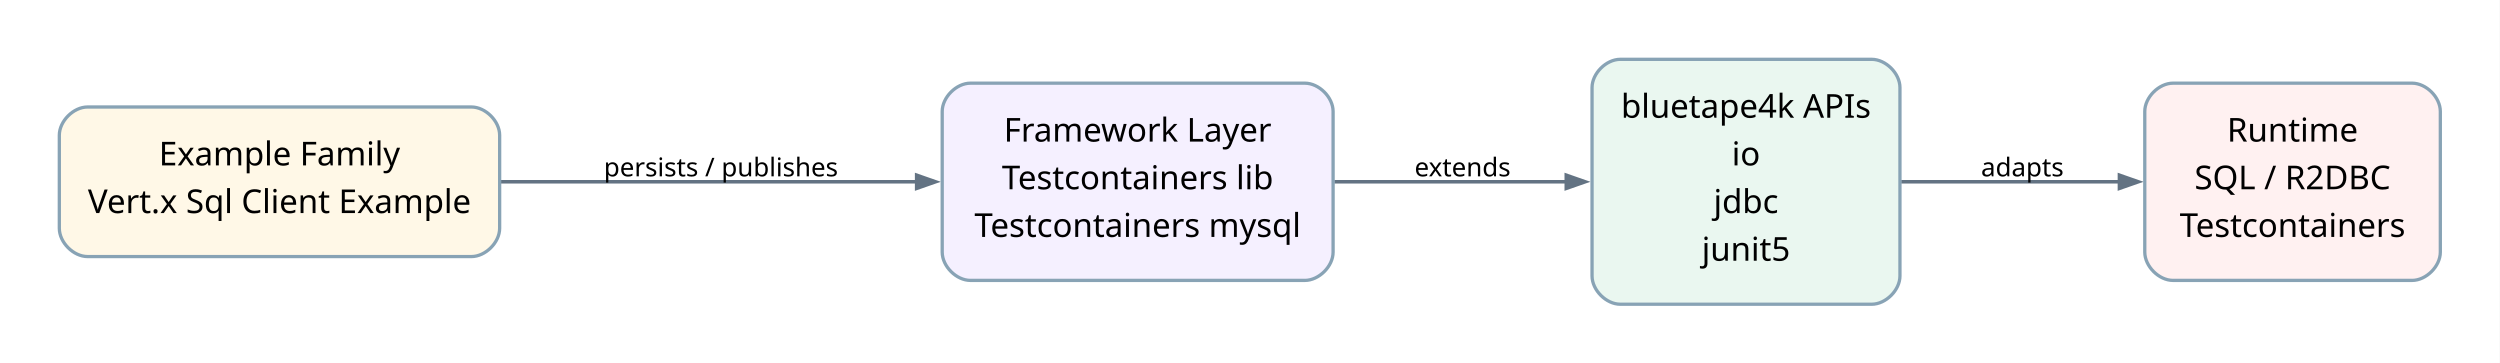
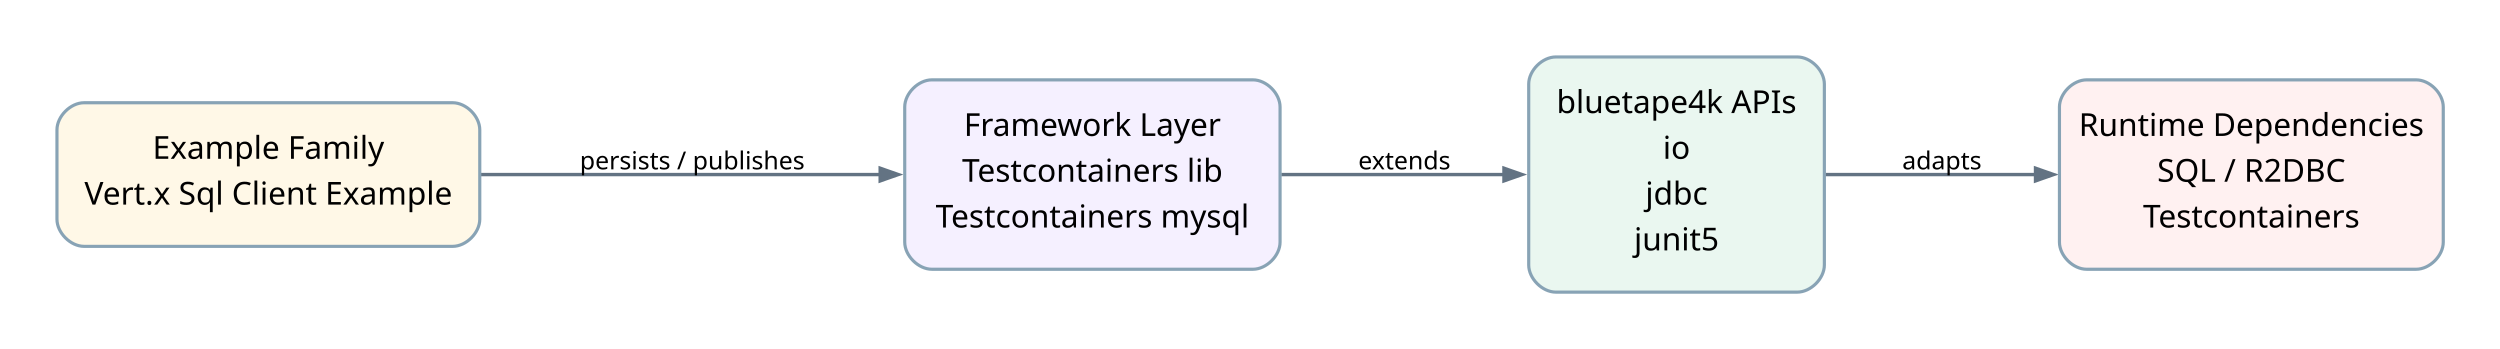
- <svg xmlns="http://www.w3.org/2000/svg" width="1062pt" height="154pt" viewBox="0.00 0.00 1062.00 154.00">
+ <svg xmlns="http://www.w3.org/2000/svg" width="1106pt" height="154pt" viewBox="0.00 0.00 1106.00 154.00">
  <g id="graph0" class="graph" transform="scale(1 1) rotate(0) translate(25.2 129.24)">
-     <polygon fill="white" stroke="none" points="-25.2,25.2 -25.2,-129.24 1036.65,-129.24 1036.65,25.2 -25.2,25.2" />
+     <polygon fill="white" stroke="none" points="-25.2,25.2 -25.2,-129.24 1080.9,-129.24 1080.9,25.2 -25.2,25.2" />
    <g id="edge1" class="edge">
      <path fill="none" stroke="#637383" stroke-width="1.5" d="M187.41,-52.02C187.41,-52.02 364.19,-52.02 364.19,-52.02" />
      <polygon fill="#637383" stroke="#637383" stroke-width="1.5" points="364.19,-54.82 372.19,-52.02 364.19,-49.22 364.19,-54.82" />
      <text xml:space="preserve" text-anchor="middle" x="281.05" y="-54.32" font-family="Comic Mono" font-size="11.00">persists / publishes</text>
    </g>
    <g id="edge2" class="edge">
      <path fill="none" stroke="#637383" stroke-width="1.5" d="M541.62,-52.02C541.62,-52.02 640.15,-52.02 640.15,-52.02" />
      <polygon fill="#637383" stroke="#637383" stroke-width="1.5" points="640.15,-54.82 648.15,-52.02 640.15,-49.22 640.15,-54.82" />
      <text xml:space="preserve" text-anchor="middle" x="596.1" y="-54.32" font-family="Comic Mono" font-size="11.00">extends</text>
    </g>
    <g id="edge3" class="edge">
-       <path fill="none" stroke="#637383" stroke-width="1.5" d="M782.41,-52.02C782.41,-52.02 875.13,-52.02 875.13,-52.02" />
-       <polygon fill="#637383" stroke="#637383" stroke-width="1.5" points="875.13,-54.82 883.13,-52.02 875.13,-49.22 875.13,-54.82" />
+       <path fill="none" stroke="#637383" stroke-width="1.5" d="M782.32,-52.02C782.32,-52.02 875.31,-52.02 875.31,-52.02" />
+       <polygon fill="#637383" stroke="#637383" stroke-width="1.5" points="875.31,-54.82 883.31,-52.02 875.31,-49.22 875.31,-54.82" />
      <text xml:space="preserve" text-anchor="middle" x="833.9" y="-54.32" font-family="Comic Mono" font-size="11.00">adapts</text>
    </g>
    <g id="node1" class="node">
      <path fill="#fff8e7" stroke="#88a3b5" stroke-width="1.4" d="M175.05,-83.79C175.05,-83.79 12,-83.79 12,-83.79 6,-83.79 0,-77.79 0,-71.79 0,-71.79 0,-32.25 0,-32.25 0,-26.25 6,-20.25 12,-20.25 12,-20.25 175.05,-20.25 175.05,-20.25 181.05,-20.25 187.05,-26.25 187.05,-32.25 187.05,-32.25 187.05,-71.79 187.05,-71.79 187.05,-77.79 181.05,-83.79 175.05,-83.79" />
-       <text xml:space="preserve" text-anchor="middle" x="93.52" y="-58.97" font-family="Architects Daughter" font-size="14.00">Example Family</text>
-       <text xml:space="preserve" text-anchor="middle" x="93.52" y="-38.72" font-family="Architects Daughter" font-size="14.00">Vert.x Sql Client Example</text>
+       <text xml:space="preserve" text-anchor="middle" x="93.53" y="-58.97" font-family="Architects Daughter" font-size="14.00">Example Family</text>
+       <text xml:space="preserve" text-anchor="middle" x="93.53" y="-38.72" font-family="Architects Daughter" font-size="14.00">Vert.x Sql Client Example</text>
    </g>
    <g id="node2" class="node">
      <path fill="#f5f0ff" stroke="#88a3b5" stroke-width="1.4" d="M529.1,-93.91C529.1,-93.91 387.05,-93.91 387.05,-93.91 381.05,-93.91 375.05,-87.91 375.05,-81.91 375.05,-81.91 375.05,-22.12 375.05,-22.12 375.05,-16.12 381.05,-10.12 387.05,-10.12 387.05,-10.12 529.1,-10.12 529.1,-10.12 535.1,-10.12 541.1,-16.12 541.1,-22.12 541.1,-22.12 541.1,-81.91 541.1,-81.91 541.1,-87.91 535.1,-93.91 529.1,-93.91" />
-       <text xml:space="preserve" text-anchor="middle" x="458.07" y="-69.09" font-family="Architects Daughter" font-size="14.00">Framework Layer</text>
-       <text xml:space="preserve" text-anchor="middle" x="458.07" y="-48.84" font-family="Architects Daughter" font-size="14.00">Testcontainers lib</text>
-       <text xml:space="preserve" text-anchor="middle" x="458.07" y="-28.59" font-family="Architects Daughter" font-size="14.00">Testcontainers mysql</text>
+       <text xml:space="preserve" text-anchor="middle" x="458.08" y="-69.09" font-family="Architects Daughter" font-size="14.00">Framework Layer</text>
+       <text xml:space="preserve" text-anchor="middle" x="458.08" y="-48.84" font-family="Architects Daughter" font-size="14.00">Testcontainers lib</text>
+       <text xml:space="preserve" text-anchor="middle" x="458.08" y="-28.59" font-family="Architects Daughter" font-size="14.00">Testcontainers mysql</text>
    </g>
    <g id="node3" class="node">
      <path fill="#eaf7f0" stroke="#88a3b5" stroke-width="1.4" d="M769.9,-104.04C769.9,-104.04 663.1,-104.04 663.1,-104.04 657.1,-104.04 651.1,-98.04 651.1,-92.04 651.1,-92.04 651.1,-12 651.1,-12 651.1,-6 657.1,0 663.1,0 663.1,0 769.9,0 769.9,0 775.9,0 781.9,-6 781.9,-12 781.9,-12 781.9,-92.04 781.9,-92.04 781.9,-98.04 775.9,-104.04 769.9,-104.04" />
      <text xml:space="preserve" text-anchor="middle" x="716.5" y="-79.22" font-family="Architects Daughter" font-size="14.00">bluetape4k APIs</text>
      <text xml:space="preserve" text-anchor="middle" x="716.5" y="-58.97" font-family="Architects Daughter" font-size="14.00">io</text>
      <text xml:space="preserve" text-anchor="middle" x="716.5" y="-38.72" font-family="Architects Daughter" font-size="14.00">jdbc</text>
      <text xml:space="preserve" text-anchor="middle" x="716.5" y="-18.47" font-family="Architects Daughter" font-size="14.00">junit5</text>
    </g>
    <g id="node4" class="node">
-       <path fill="#fff1f1" stroke="#88a3b5" stroke-width="1.4" d="M999.45,-93.91C999.45,-93.91 897.9,-93.91 897.9,-93.91 891.9,-93.91 885.9,-87.91 885.9,-81.91 885.9,-81.91 885.9,-22.12 885.9,-22.12 885.9,-16.12 891.9,-10.12 897.9,-10.12 897.9,-10.12 999.45,-10.12 999.45,-10.12 1005.45,-10.12 1011.45,-16.12 1011.45,-22.12 1011.45,-22.12 1011.45,-81.91 1011.45,-81.91 1011.45,-87.91 1005.45,-93.91 999.45,-93.91" />
-       <text xml:space="preserve" text-anchor="middle" x="948.67" y="-69.09" font-family="Architects Daughter" font-size="14.00">Runtime</text>
-       <text xml:space="preserve" text-anchor="middle" x="948.67" y="-48.84" font-family="Architects Daughter" font-size="14.00">SQL / R2DBC</text>
-       <text xml:space="preserve" text-anchor="middle" x="948.67" y="-28.59" font-family="Architects Daughter" font-size="14.00">Testcontainers</text>
+       <path fill="#fff1f1" stroke="#88a3b5" stroke-width="1.4" d="M1043.7,-93.91C1043.7,-93.91 897.9,-93.91 897.9,-93.91 891.9,-93.91 885.9,-87.91 885.9,-81.91 885.9,-81.91 885.9,-22.12 885.9,-22.12 885.9,-16.12 891.9,-10.12 897.9,-10.12 897.9,-10.12 1043.7,-10.12 1043.7,-10.12 1049.7,-10.12 1055.7,-16.12 1055.7,-22.12 1055.7,-22.12 1055.7,-81.91 1055.7,-81.91 1055.7,-87.91 1049.7,-93.91 1043.7,-93.91" />
+       <text xml:space="preserve" text-anchor="middle" x="970.8" y="-69.09" font-family="Architects Daughter" font-size="14.00">Runtime Dependencies</text>
+       <text xml:space="preserve" text-anchor="middle" x="970.8" y="-48.84" font-family="Architects Daughter" font-size="14.00">SQL / R2DBC</text>
+       <text xml:space="preserve" text-anchor="middle" x="970.8" y="-28.59" font-family="Architects Daughter" font-size="14.00">Testcontainers</text>
    </g>
  </g>
</svg>
